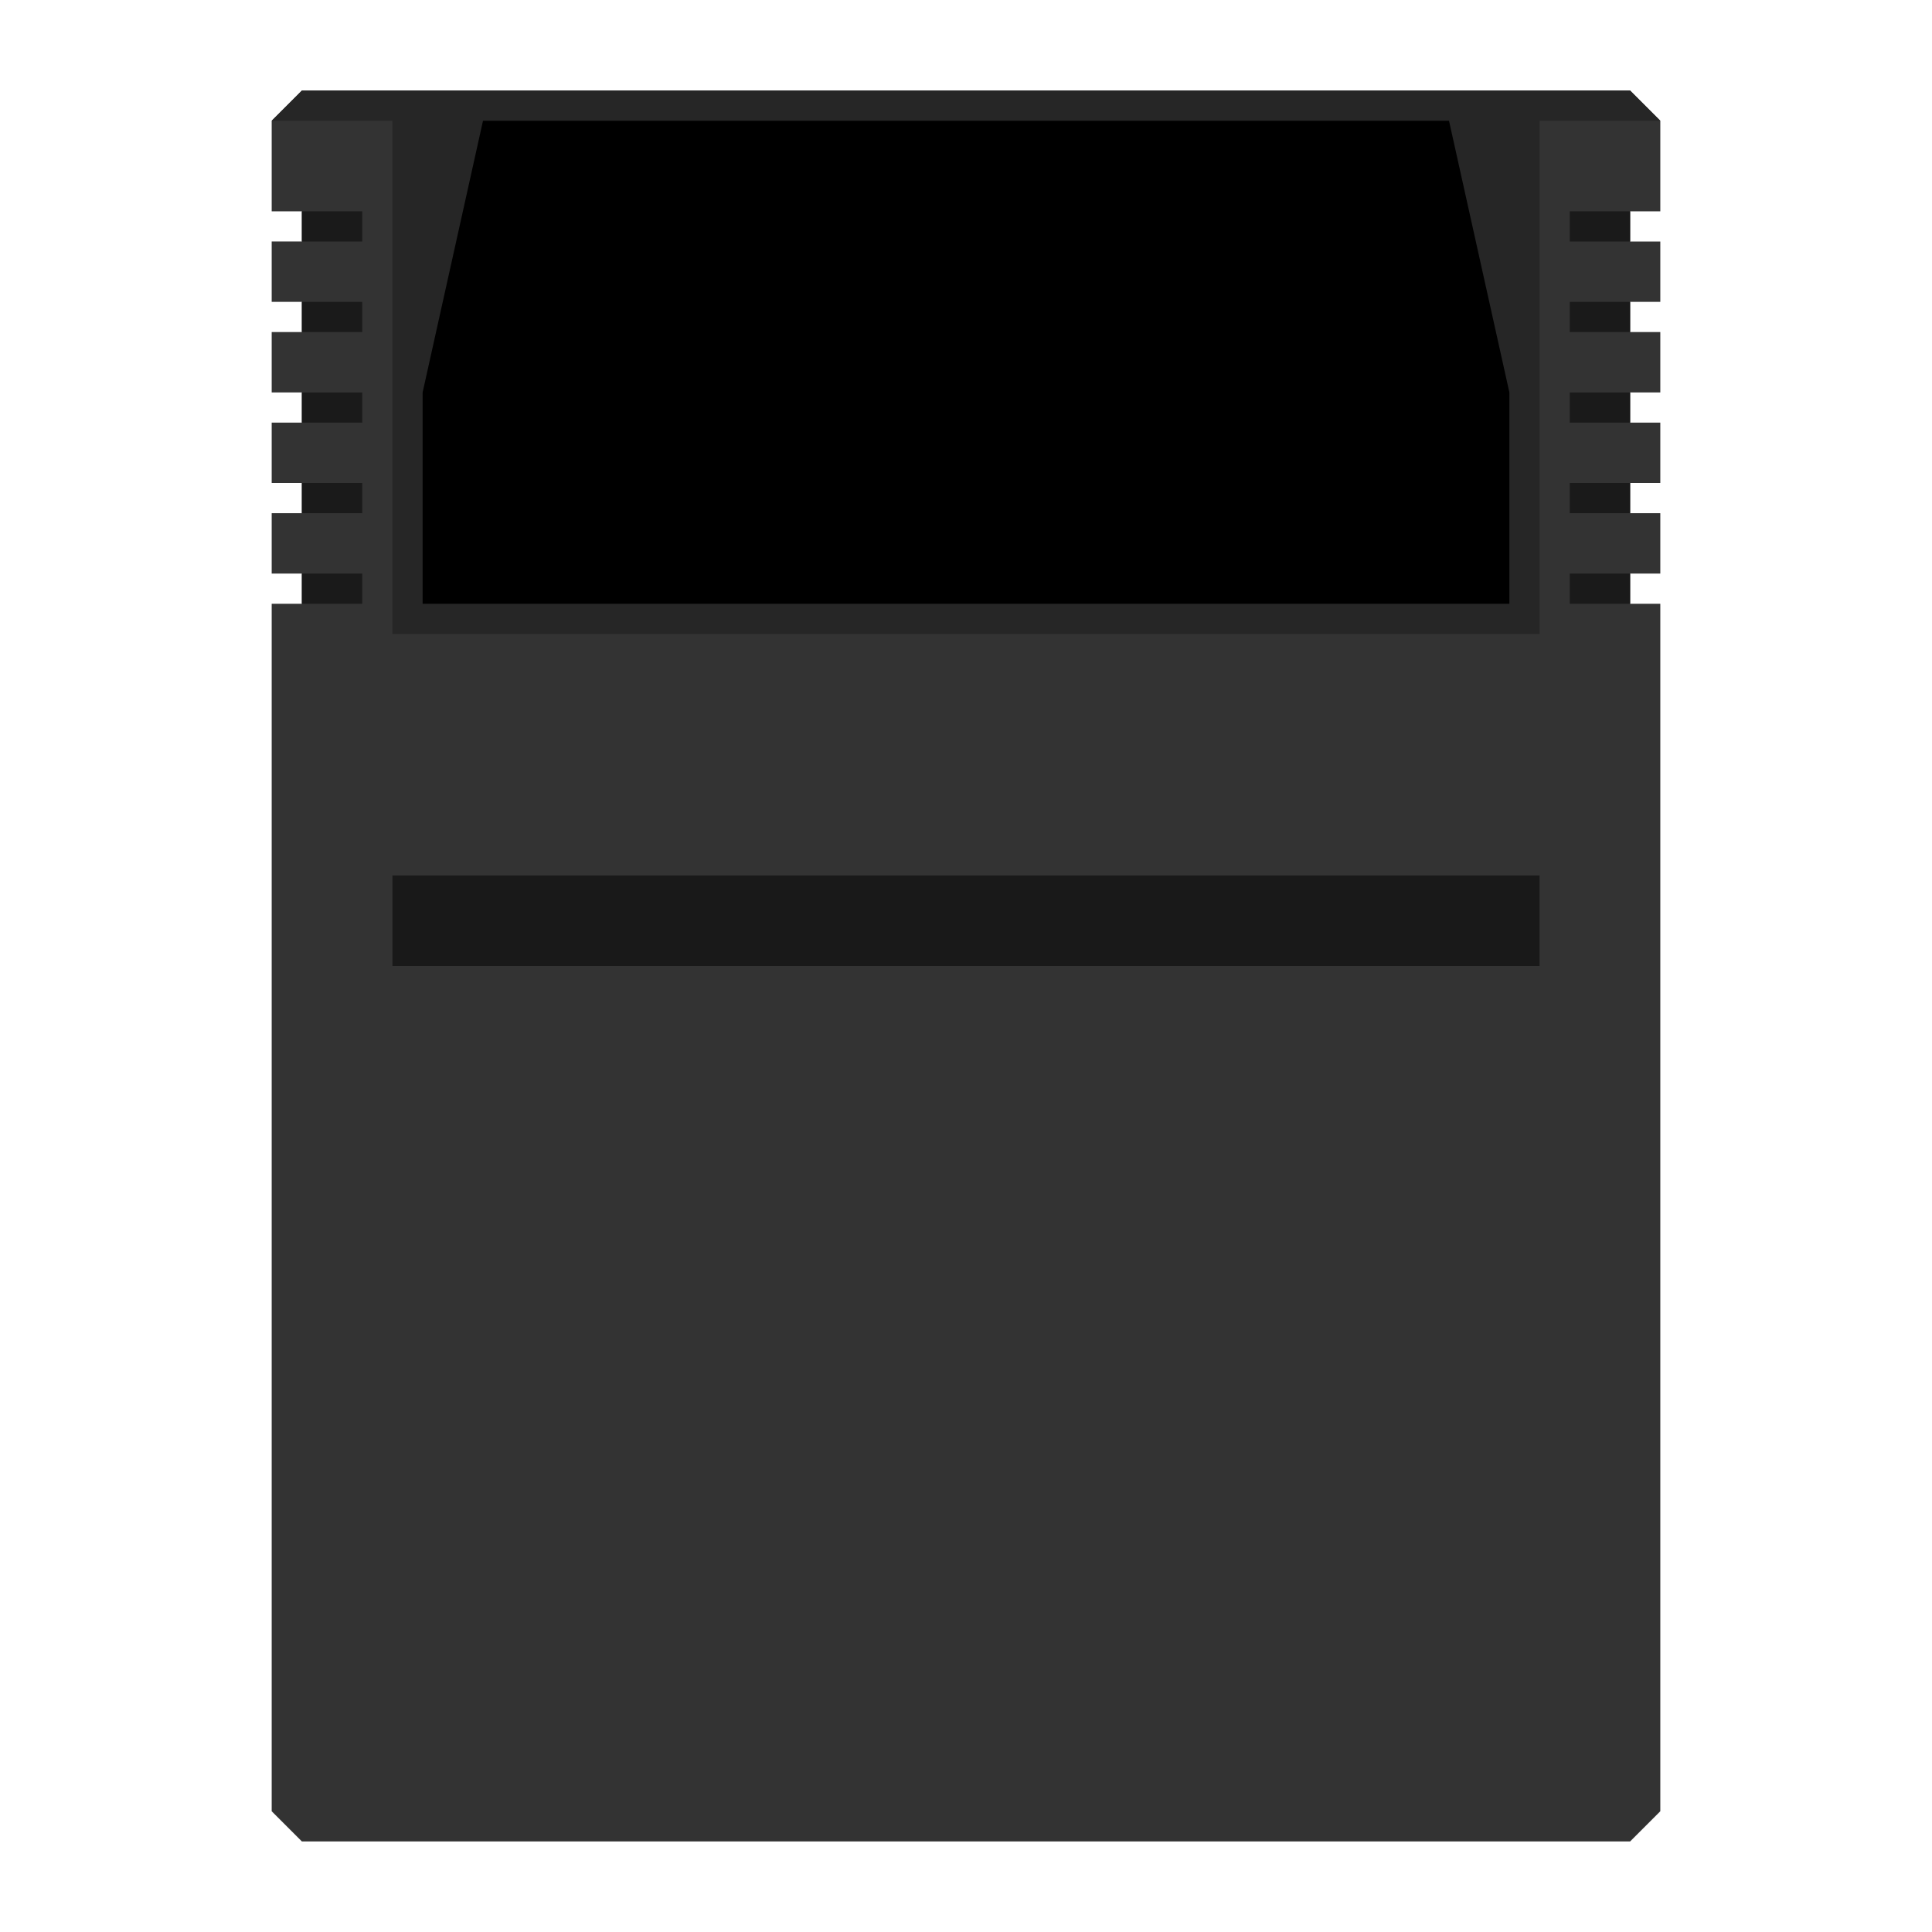
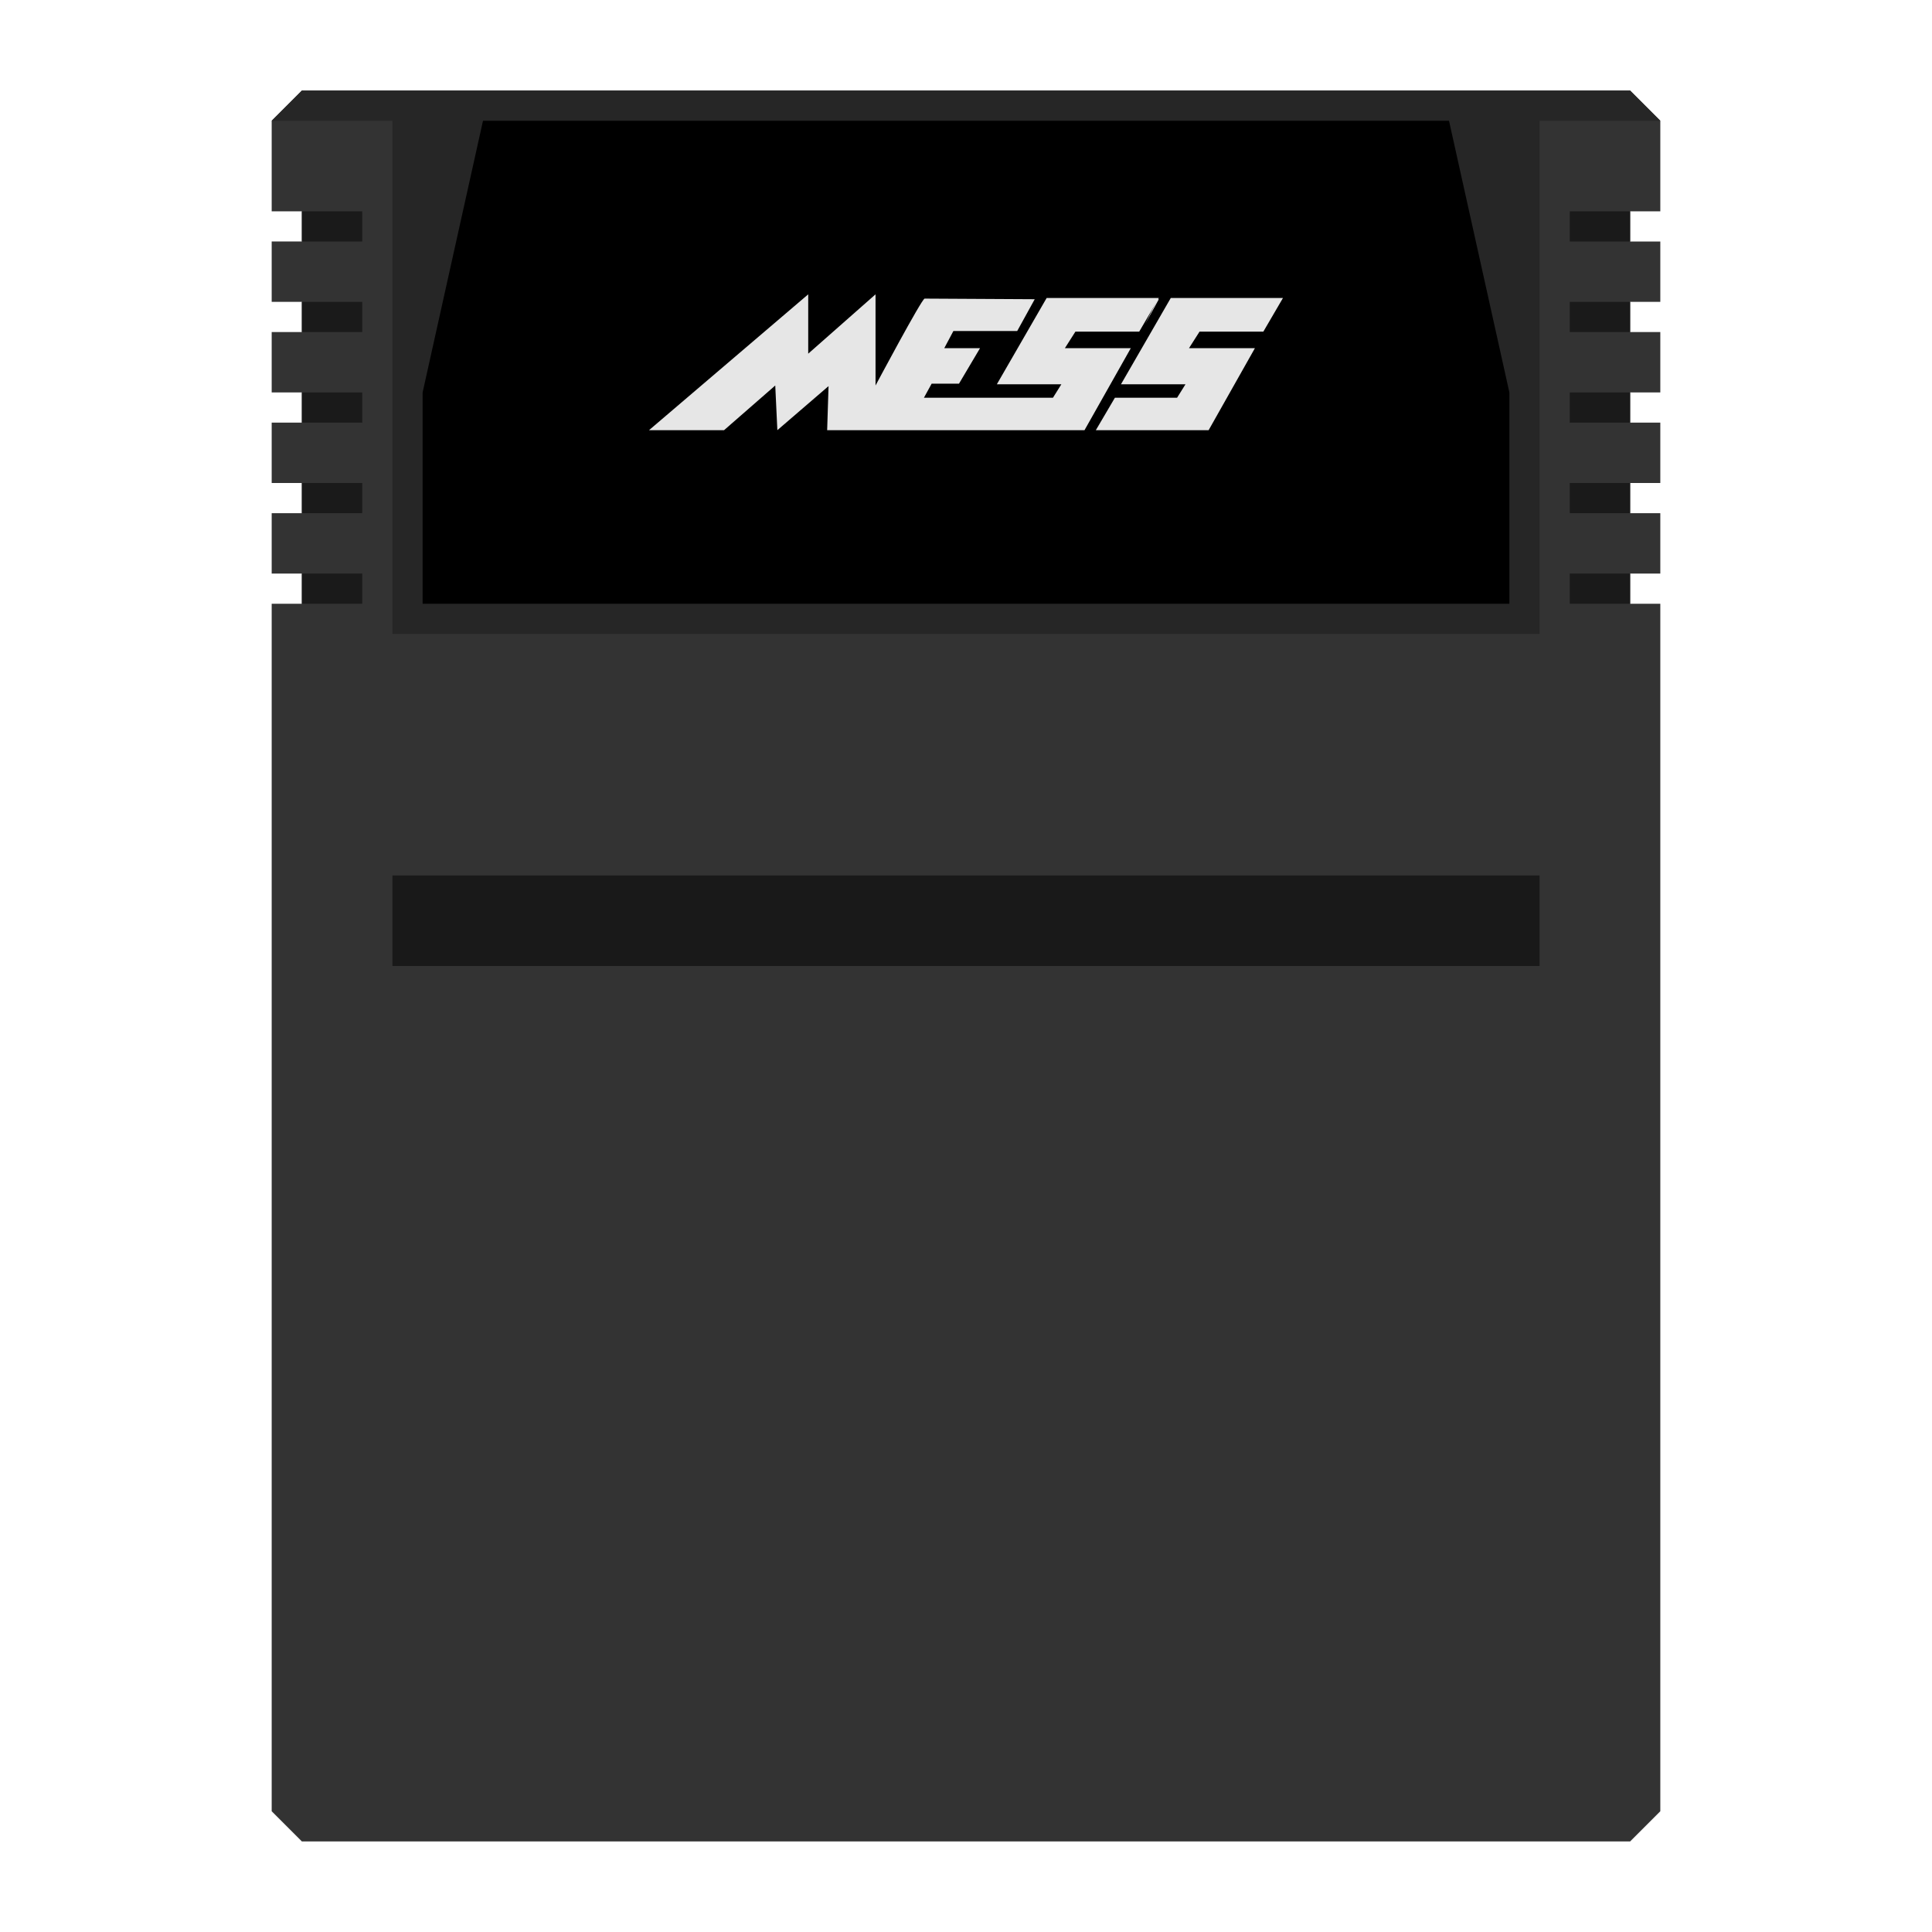
<svg xmlns="http://www.w3.org/2000/svg" viewBox="0 0 341.333 341.333" height="256" width="256" xml:space="preserve" id="svg2" version="1.1">
  <defs id="defs6">
    <clipPath id="clipPath18" clipPathUnits="userSpaceOnUse">
      <path id="path16" d="M 0,256 H 256 V 0 H 0 Z" />
    </clipPath>
    <clipPath id="clipPath26" clipPathUnits="userSpaceOnUse">
      <path id="path24" d="M 28,252 H 228 V 4 H 28 Z" />
    </clipPath>
  </defs>
  <path id="path38" style="fill:#333333;fill-opacity:1;fill-rule:nonzero;stroke:none;stroke-width:1.333" d="m 288,106.667 v -5.333 h 5.333 V 90.667 h -5.333 v -5.333 h 5.333 V 74.667 h -5.333 v -5.333 h 5.333 V 58.667 h -5.333 v -5.333 h 5.333 V 42.667 h -5.333 v -5.333 h 5.333 V 21.333 l -5.333,-5.333 H 53.333 l -5.333,5.333 v 16 h 5.333 v 5.333 h -5.333 v 10.667 h 5.333 v 5.333 h -5.333 v 10.667 h 5.333 v 5.333 h -5.333 v 10.667 h 5.333 v 5.333 h -5.333 v 10.667 h 5.333 v 5.333 H 48 V 320 l 5.333,5.333 H 288 L 293.333,320 V 106.667 Z" />
  <path d="M 64,42.667 H 53.333 v -5.333 h 10.667 z" style="fill:#1a1a1a;fill-opacity:1;fill-rule:nonzero;stroke:none;stroke-width:1.333" id="path40" />
  <path d="M 64,58.667 H 53.333 v -5.333 h 10.667 z" style="fill:#1a1a1a;fill-opacity:1;fill-rule:nonzero;stroke:none;stroke-width:1.333" id="path42" />
  <path d="M 64,74.667 H 53.333 v -5.333 h 10.667 z" style="fill:#1a1a1a;fill-opacity:1;fill-rule:nonzero;stroke:none;stroke-width:1.333" id="path44" />
  <path d="M 64,90.667 H 53.333 v -5.333 h 10.667 z" style="fill:#1a1a1a;fill-opacity:1;fill-rule:nonzero;stroke:none;stroke-width:1.333" id="path46" />
  <path d="M 64,106.667 H 53.333 v -5.333 h 10.667 z" style="fill:#1a1a1a;fill-opacity:1;fill-rule:nonzero;stroke:none;stroke-width:1.333" id="path48" />
  <path d="m 288,42.667 h -10.667 v -5.333 h 10.667 z" style="fill:#1a1a1a;fill-opacity:1;fill-rule:nonzero;stroke:none;stroke-width:1.333" id="path50" />
  <path d="m 288,58.667 h -10.667 v -5.333 h 10.667 z" style="fill:#1a1a1a;fill-opacity:1;fill-rule:nonzero;stroke:none;stroke-width:1.333" id="path52" />
  <path d="m 288,74.667 h -10.667 v -5.333 h 10.667 z" style="fill:#1a1a1a;fill-opacity:1;fill-rule:nonzero;stroke:none;stroke-width:1.333" id="path54" />
  <path d="m 288,90.667 h -10.667 v -5.333 h 10.667 z" style="fill:#1a1a1a;fill-opacity:1;fill-rule:nonzero;stroke:none;stroke-width:1.333" id="path56" />
  <path d="m 288,106.667 h -10.667 v -5.333 h 10.667 z" style="fill:#1a1a1a;fill-opacity:1;fill-rule:nonzero;stroke:none;stroke-width:1.333" id="path58" />
  <path d="M 272,170.667 H 69.333 v -16 H 272 Z" style="fill:#191919;fill-opacity:1;fill-rule:nonzero;stroke:none;stroke-width:1.333" id="path60" />
  <path id="path64" style="fill:#262626;fill-opacity:1;fill-rule:nonzero;stroke:none;stroke-width:1.333" d="M 288,16 H 53.333 l -5.333,5.333 H 69.333 V 112 H 272 V 21.333 h 21.333 z" />
  <path id="path68" style="fill:#000000;fill-opacity:1;fill-rule:nonzero;stroke:none;stroke-width:1.333" d="M 256,21.333 H 85.333 L 74.667,69.333 V 106.667 H 266.667 V 69.333 Z" />
+   <g id="g872" transform="matrix(1.499987,0,0,1.499963,-127.2742,-294.6803)" style="fill:#e6e6e6">
+     <g transform="matrix(1.333333,0,0,-1.333333,161.2954,247.126)" id="g102" style="fill:#e6e6e6">
+       <path id="path104" style="fill:#e6e6e6;fill-opacity:1;fill-rule:nonzero;stroke:none" d="M 0,0 14.062,12 V 6.757 L 20.009,12 V 3.946 c 0,0 4.088,7.676 4.336,7.676 0.248,0 9.726,-0.054 9.726,-0.054 L 32.522,8.757 H 26.885 L 26.08,7.243 h 3.159 L 27.381,4.108 H 24.965 L 24.283,2.865 h 11.398 l 0.744,1.189 h -5.699 l 4.398,7.622 h 9.911 L 43.301,8.703 h -5.637 l -0.929,-1.46 h 5.823 L 38.469,0 H 15.735 L 15.858,3.892 11.336,0 11.15,3.946 6.628,0 Z" />
+     </g>
+     <g transform="matrix(1.333333,0,0,-1.333333,221.3425,231.7025)" id="g106" style="fill:#e6e6e6">
+       <path id="path108" style="fill:#e6e6e6;fill-opacity:1;fill-rule:nonzero;stroke:none" d="M 0,0 C 0,0 -0.044,0 -0.121,0.001 L -1.215,-2.205 Z" />
+     </g>
+     <g transform="matrix(1.333333,0,0,-1.333333,233.6493,235.5224)" id="g110" style="fill:#e6e6e6">
+       <path id="path112" style="fill:#e6e6e6;fill-opacity:1;fill-rule:nonzero;stroke:none" d="m 0,0 1.735,2.973 h -9.912 l -4.398,-7.622 h 5.699 l -0.743,-1.189 h -5.493 l -1.684,-2.865 h 9.964 l 4.089,7.244 H -6.566 L -5.637,0 Z" />
+     </g>
+   </g>
</svg>
